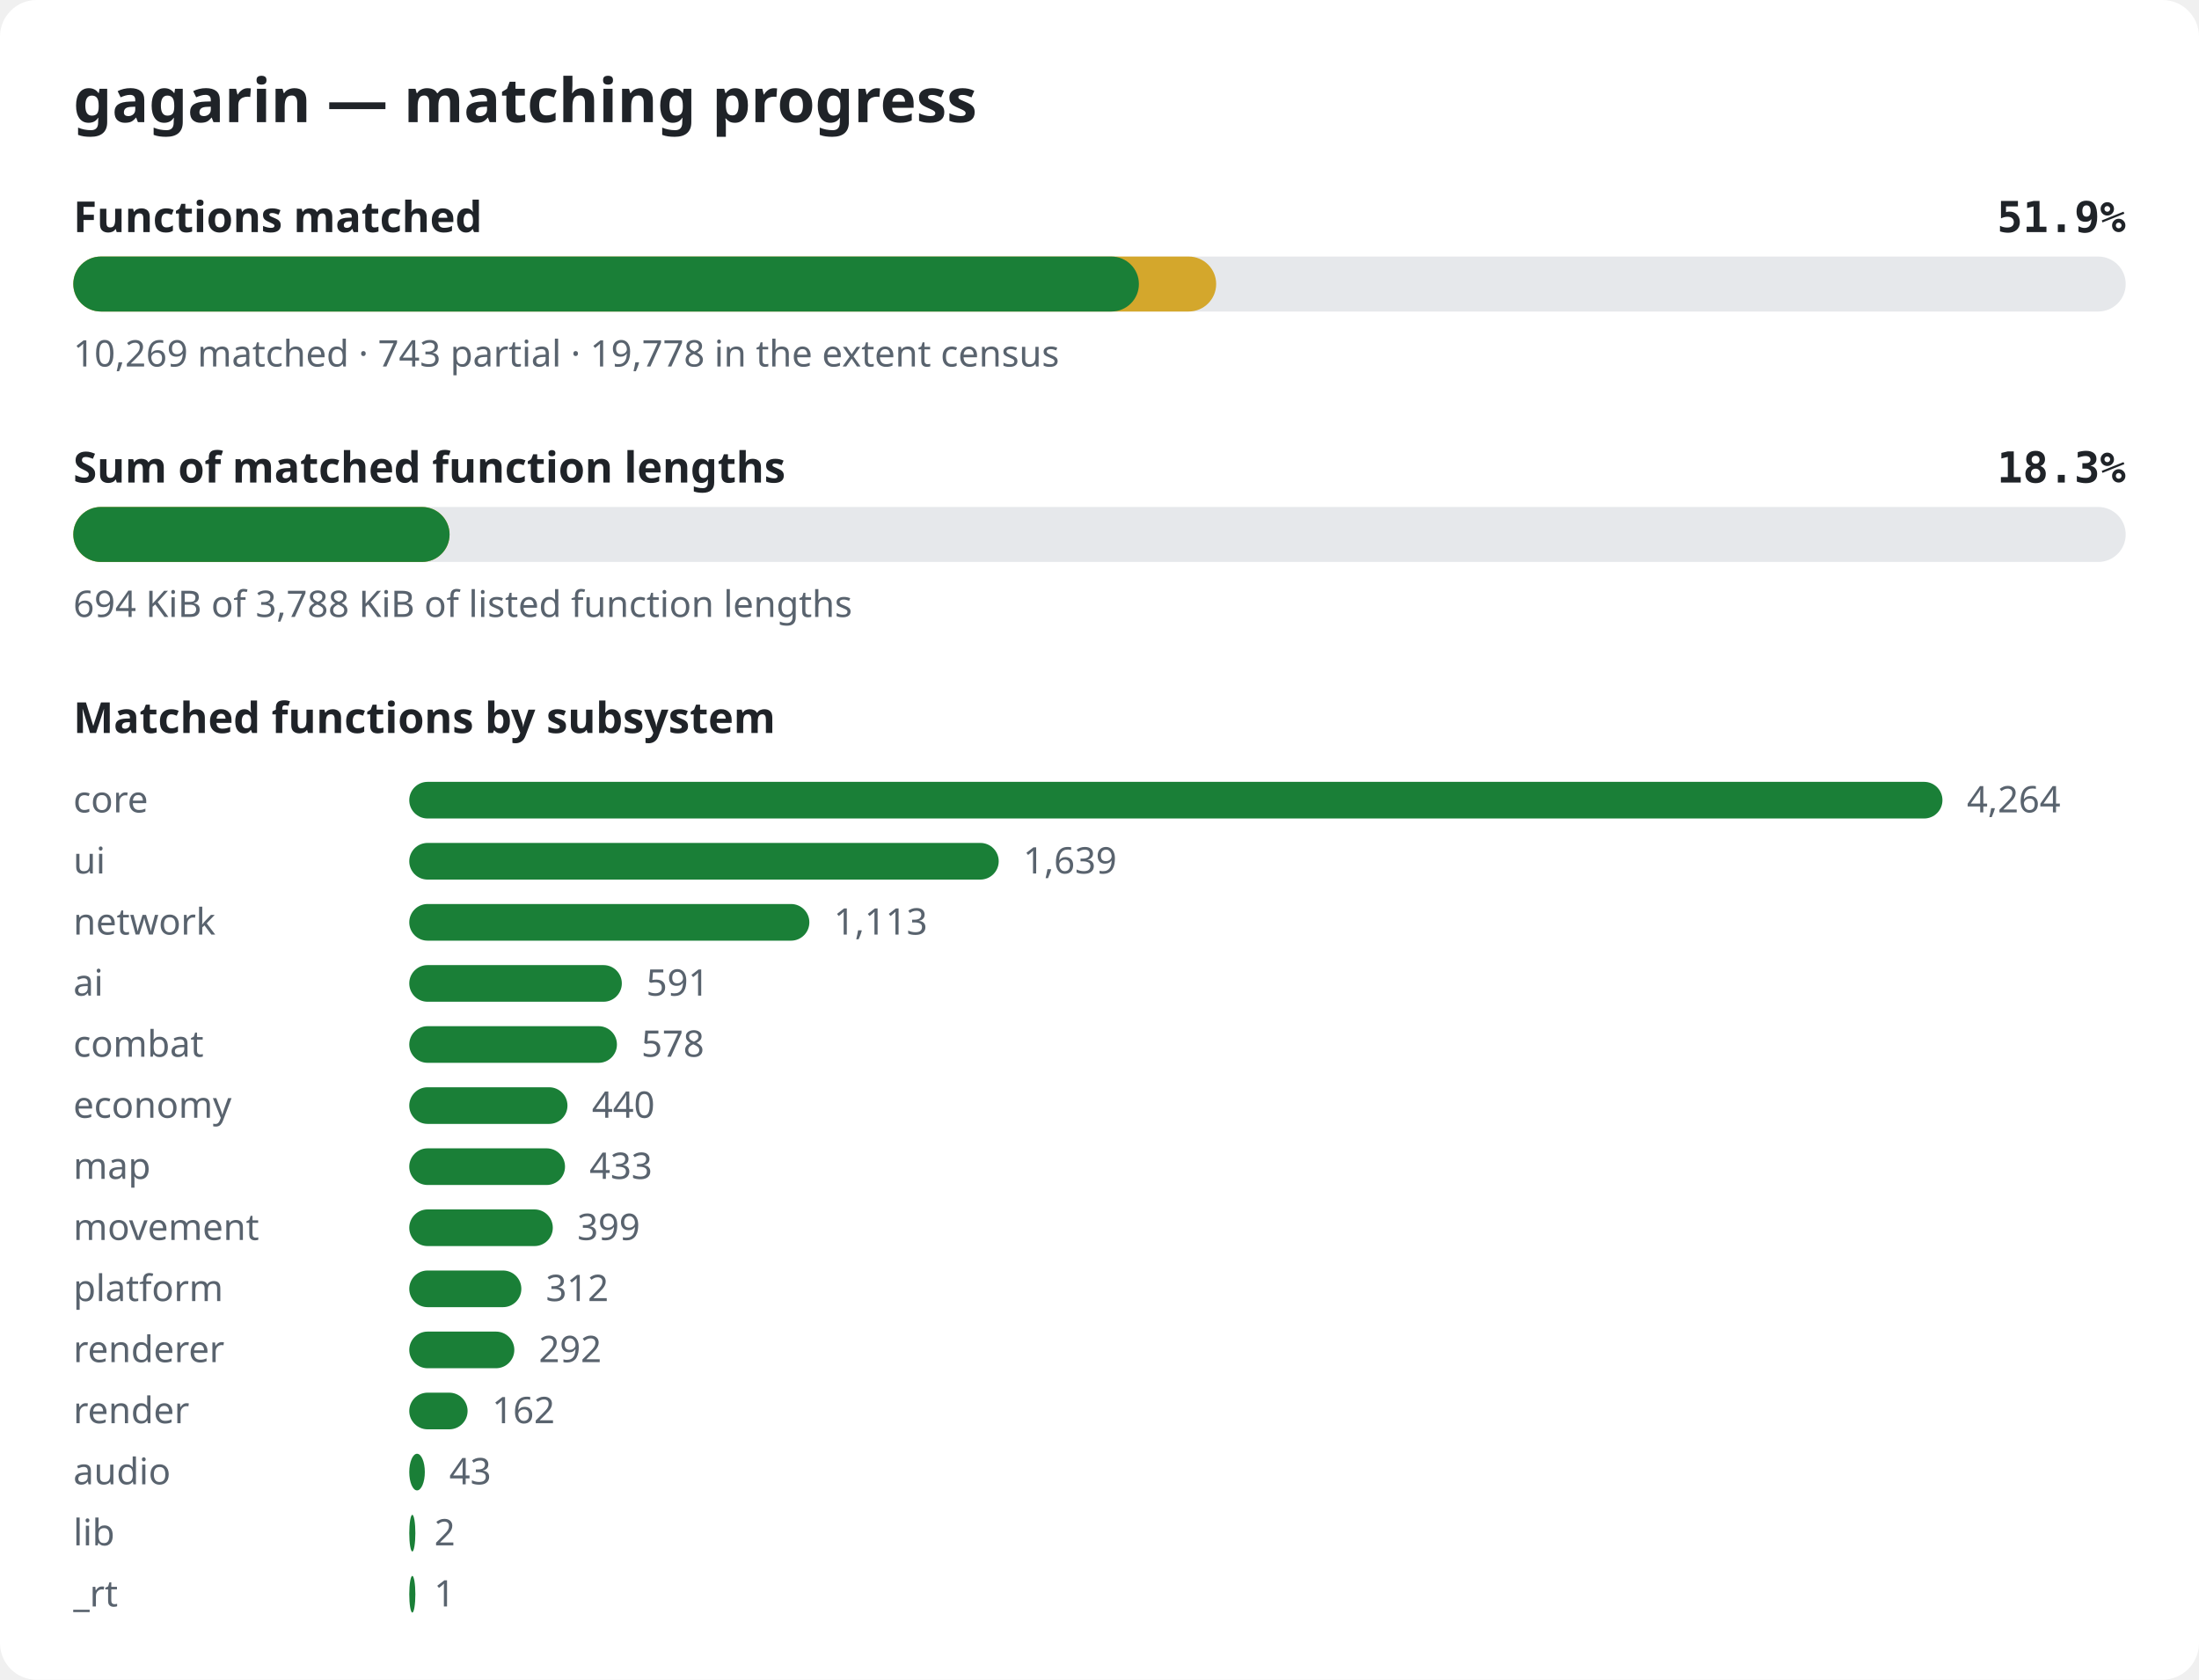
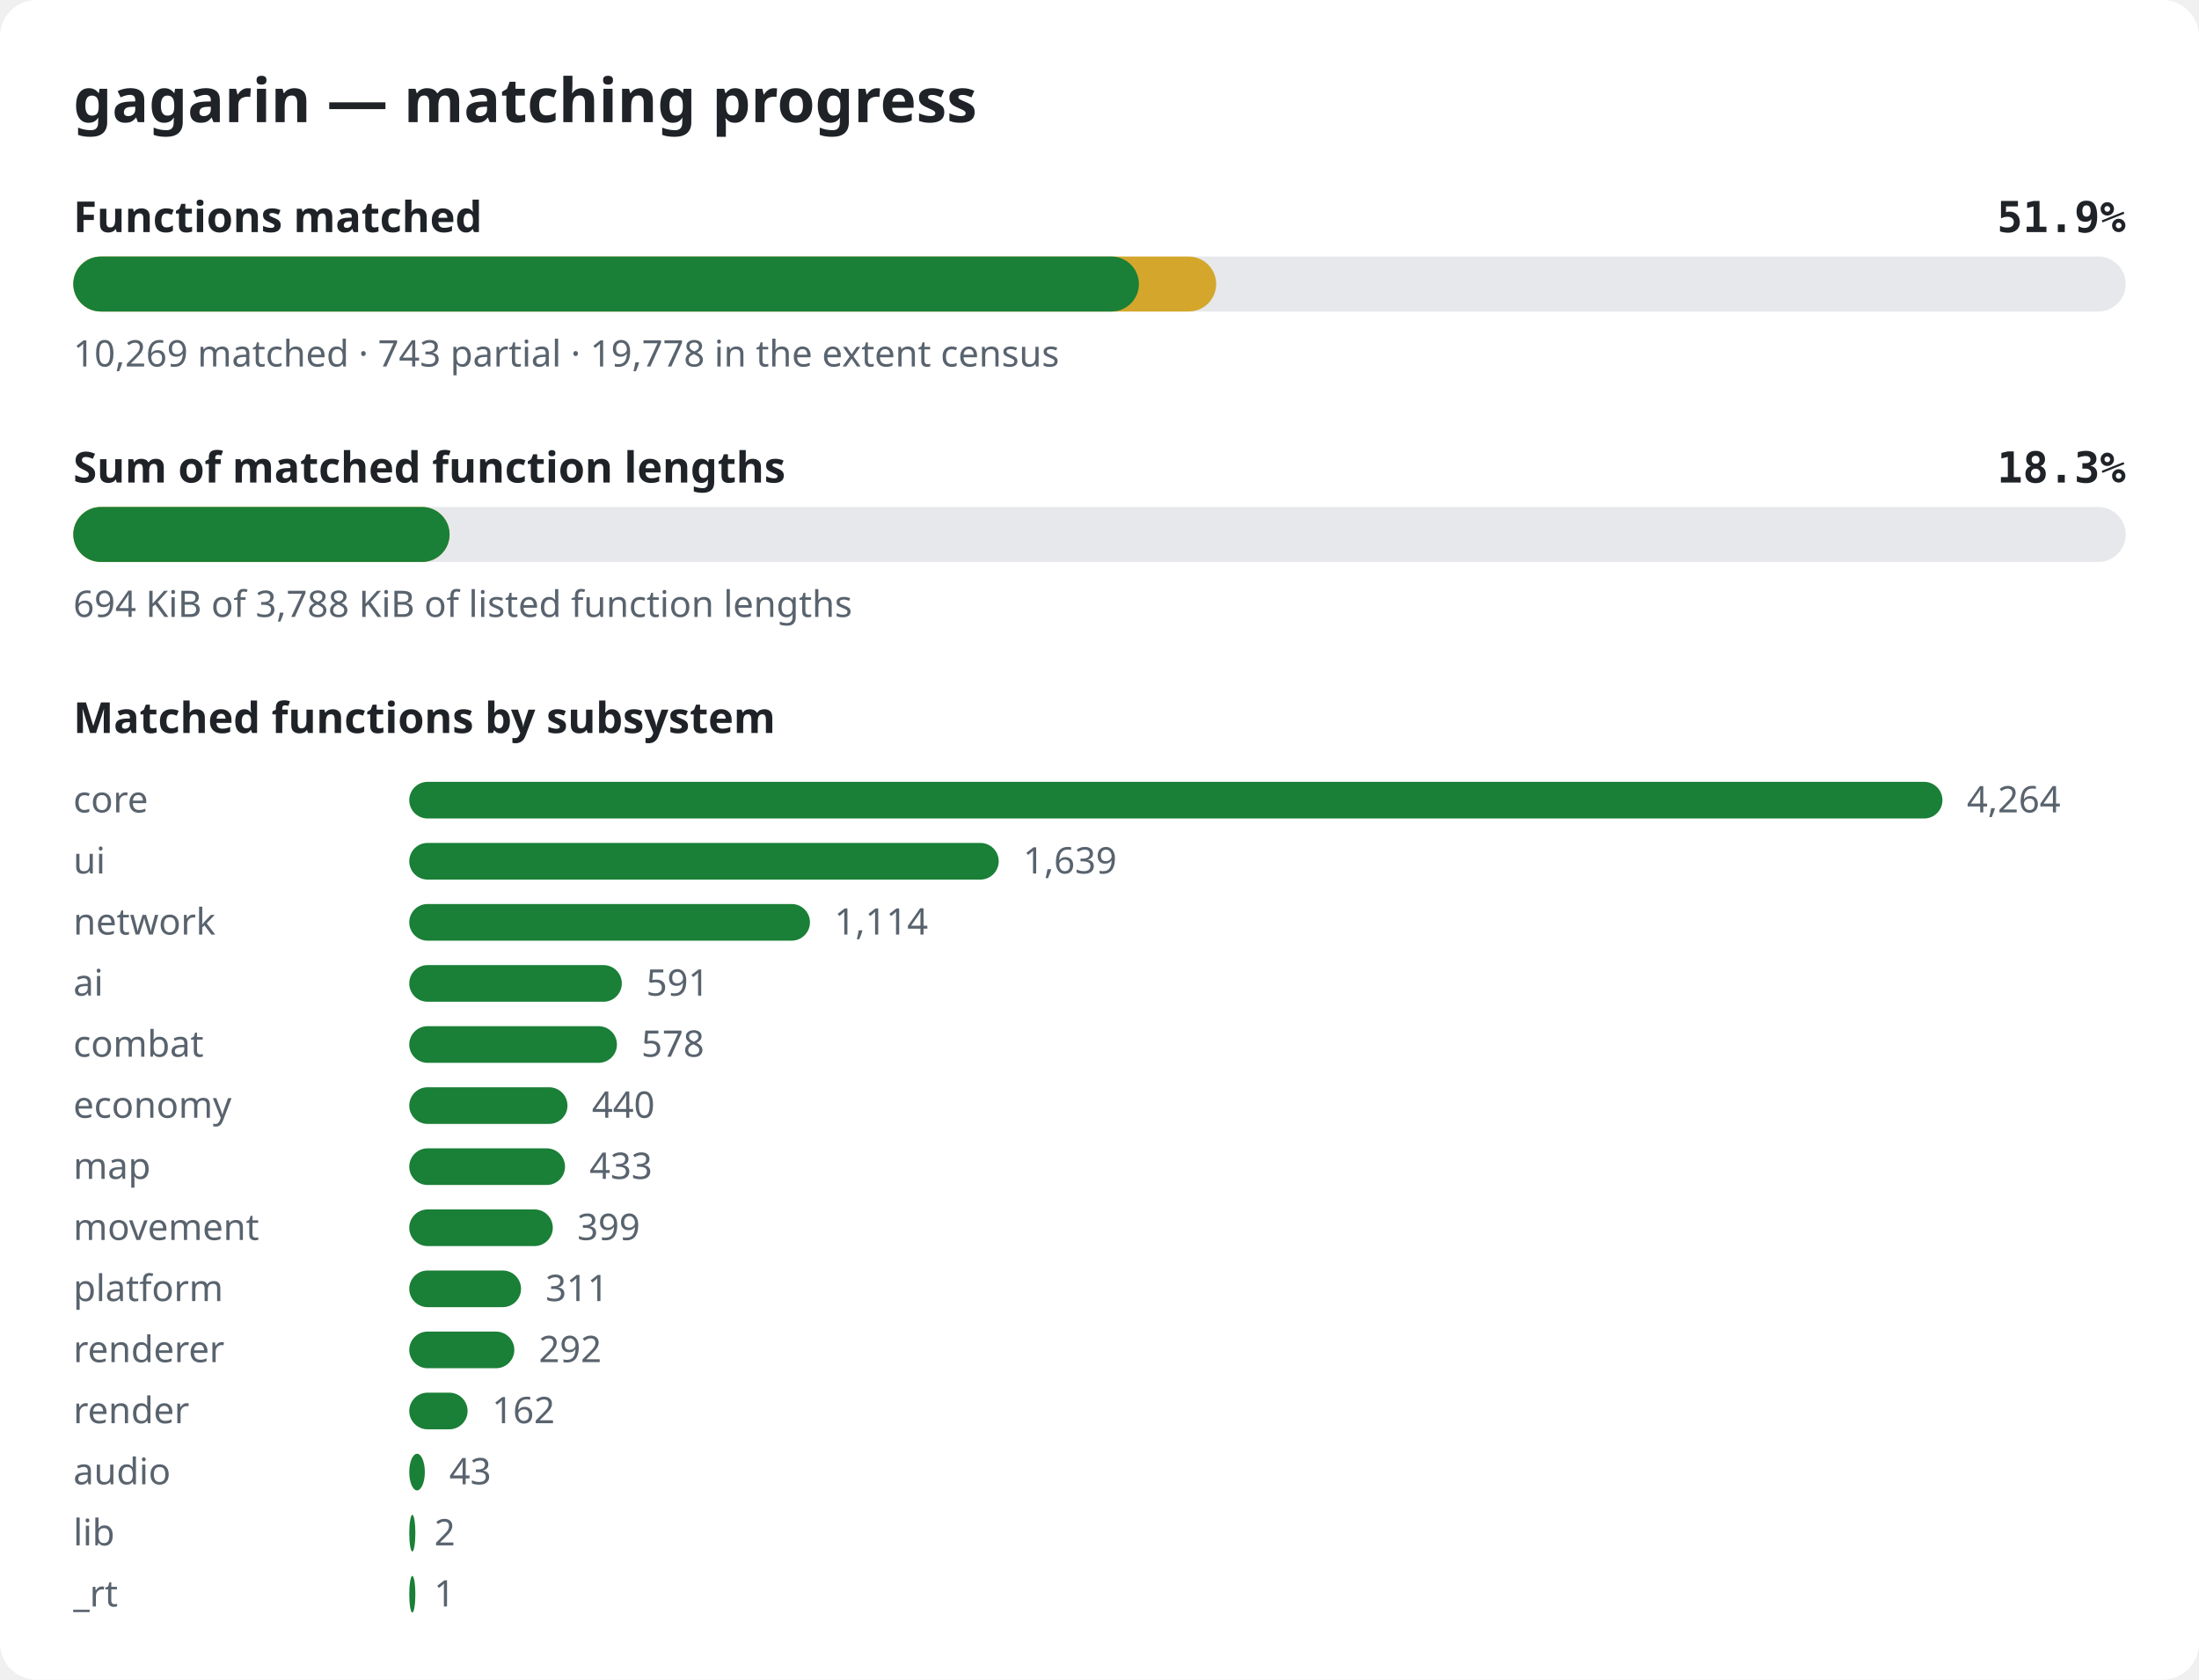
<svg xmlns="http://www.w3.org/2000/svg" width="720" height="550" viewBox="0 0 720 550" role="img" aria-label="gagarin matching progress">
  <style>.bg{fill:#ffffff}.title{font:600 20px sans-serif;fill:#1f2328}.label{font:600 14px sans-serif;fill:#1f2328}.pct{font:600 14px monospace;fill:#1f2328}.note{font:12px sans-serif;fill:#59636e}.track{fill:#e6e8eb}.done{fill:#1a7f37}.partial{fill:#d4a72c}@media (prefers-color-scheme: dark){.bg{fill:#0d1117}.title,.label,.pct{fill:#e6edf3}.note{fill:#9198a1}.track{fill:#262c36}.done{fill:#3fb950}.partial{fill:#d29922}}</style>
  <rect width="720" height="550" rx="12" class="bg" />
  <text x="24" y="40" class="title">gagarin — matching progress</text>
  <text x="24" y="76" class="label">Functions matched</text>
  <text x="696" y="76" class="pct" text-anchor="end">51.9%</text>
  <rect x="24" y="84" width="672" height="18" rx="9" class="track" />
  <rect x="24" y="84" width="374.2" height="18" rx="9" class="partial" />
  <rect x="24" y="84" width="348.9" height="18" rx="9" class="done" />
  <text x="24" y="120" class="note">10,269 matched · 743 partial · 19,778 in the extent census</text>
  <text x="24" y="158" class="label">Sum of matched function lengths</text>
  <text x="696" y="158" class="pct" text-anchor="end">18.3%</text>
  <rect x="24" y="166" width="672" height="18" rx="9" class="track" />
  <rect x="24" y="166" width="123.2" height="18" rx="9" class="partial" />
  <rect x="24" y="166" width="123.2" height="18" rx="9" class="done" />
  <text x="24" y="202" class="note">694 KiB of 3,788 KiB of listed function lengths</text>
  <text x="24" y="240" class="label">Matched functions by subsystem</text>
  <text x="24" y="266" class="note">core</text>
  <rect x="134" y="256" width="502.0" height="12" rx="6" class="done" />
  <text x="644.0" y="266" class="note">4,264</text>
  <text x="24" y="286" class="note">ui</text>
  <rect x="134" y="276" width="193.0" height="12" rx="6" class="done" />
  <text x="335.0" y="286" class="note">1,639</text>
  <text x="24" y="306" class="note">network</text>
-   <rect x="134" y="296" width="131.0" height="12" rx="6" class="done" />
-   <text x="273.0" y="306" class="note">1,113</text>
+   <rect x="134" y="296" width="131.2" height="12" rx="6" class="done" />
+   <text x="273.2" y="306" class="note">1,114</text>
  <text x="24" y="326" class="note">ai</text>
  <rect x="134" y="316" width="69.6" height="12" rx="6" class="done" />
  <text x="211.6" y="326" class="note">591</text>
  <text x="24" y="346" class="note">combat</text>
  <rect x="134" y="336" width="68.0" height="12" rx="6" class="done" />
  <text x="210.0" y="346" class="note">578</text>
  <text x="24" y="366" class="note">economy</text>
  <rect x="134" y="356" width="51.8" height="12" rx="6" class="done" />
  <text x="193.8" y="366" class="note">440</text>
  <text x="24" y="386" class="note">map</text>
  <rect x="134" y="376" width="51.0" height="12" rx="6" class="done" />
  <text x="193.0" y="386" class="note">433</text>
  <text x="24" y="406" class="note">movement</text>
  <rect x="134" y="396" width="47.0" height="12" rx="6" class="done" />
  <text x="189.0" y="406" class="note">399</text>
  <text x="24" y="426" class="note">platform</text>
-   <rect x="134" y="416" width="36.7" height="12" rx="6" class="done" />
-   <text x="178.7" y="426" class="note">312</text>
+   <rect x="134" y="416" width="36.6" height="12" rx="6" class="done" />
+   <text x="178.6" y="426" class="note">311</text>
  <text x="24" y="446" class="note">renderer</text>
  <rect x="134" y="436" width="34.4" height="12" rx="6" class="done" />
  <text x="176.4" y="446" class="note">292</text>
  <text x="24" y="466" class="note">render</text>
  <rect x="134" y="456" width="19.1" height="12" rx="6" class="done" />
  <text x="161.1" y="466" class="note">162</text>
  <text x="24" y="486" class="note">audio</text>
  <rect x="134" y="476" width="5.1" height="12" rx="6" class="done" />
  <text x="147.1" y="486" class="note">43</text>
  <text x="24" y="506" class="note">lib</text>
  <rect x="134" y="496" width="2.0" height="12" rx="6" class="done" />
  <text x="142.2" y="506" class="note">2</text>
  <text x="24" y="526" class="note">_rt</text>
  <rect x="134" y="516" width="2.0" height="12" rx="6" class="done" />
  <text x="142.1" y="526" class="note">1</text>
</svg>
